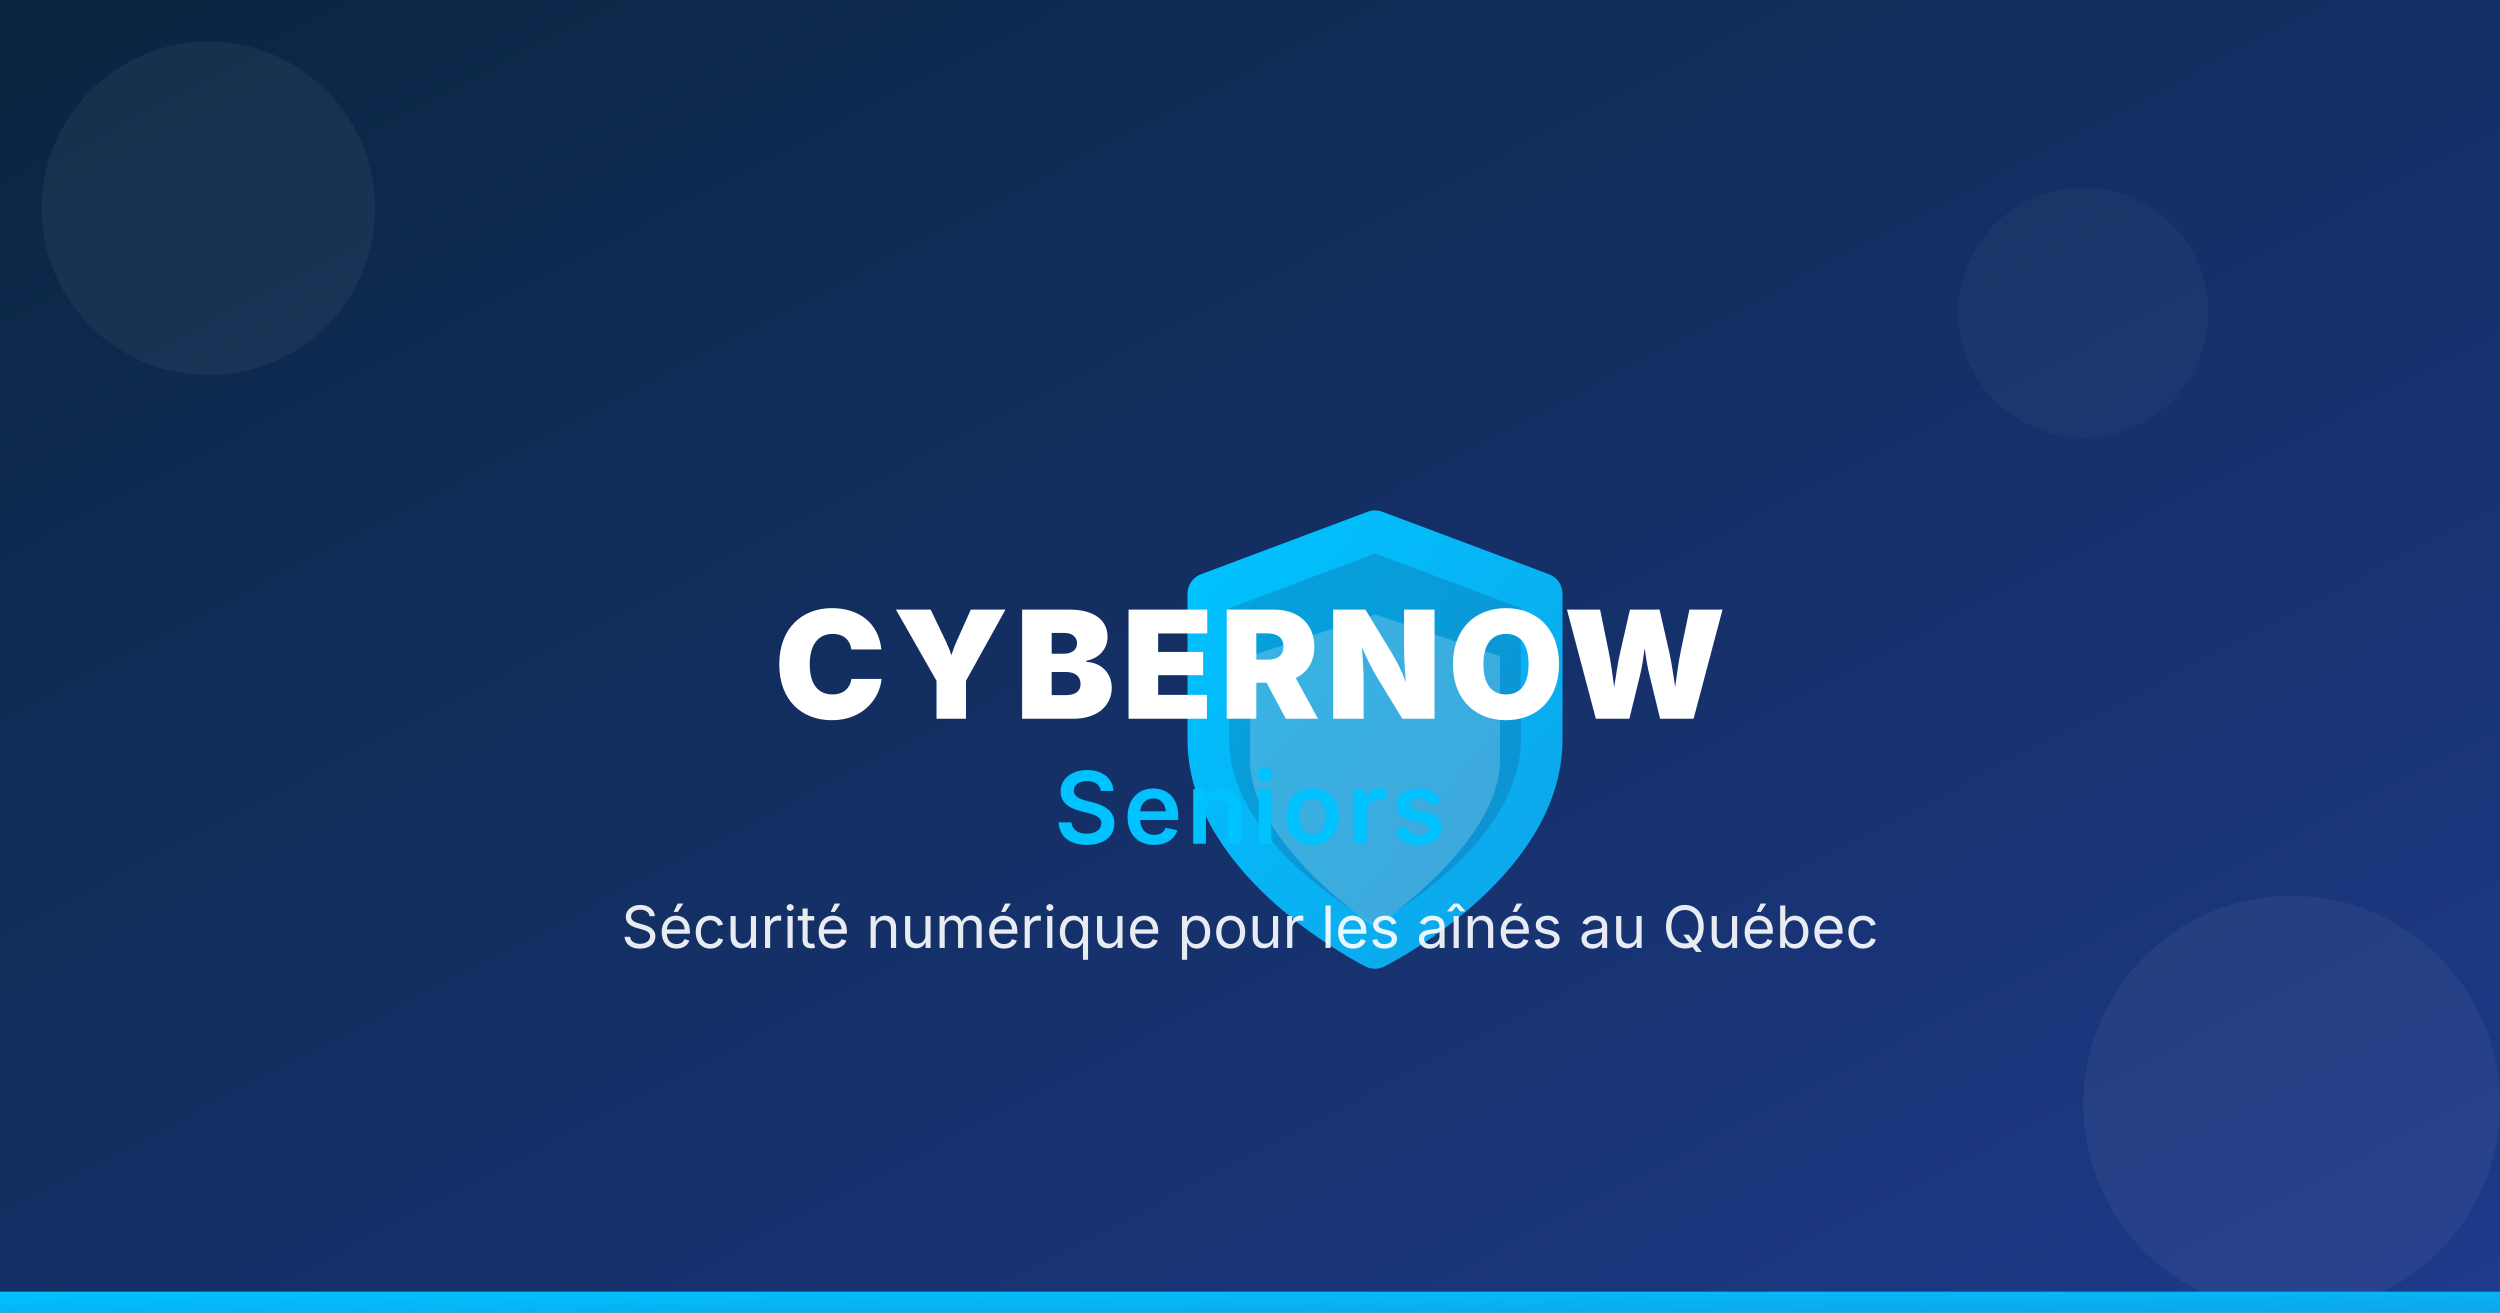
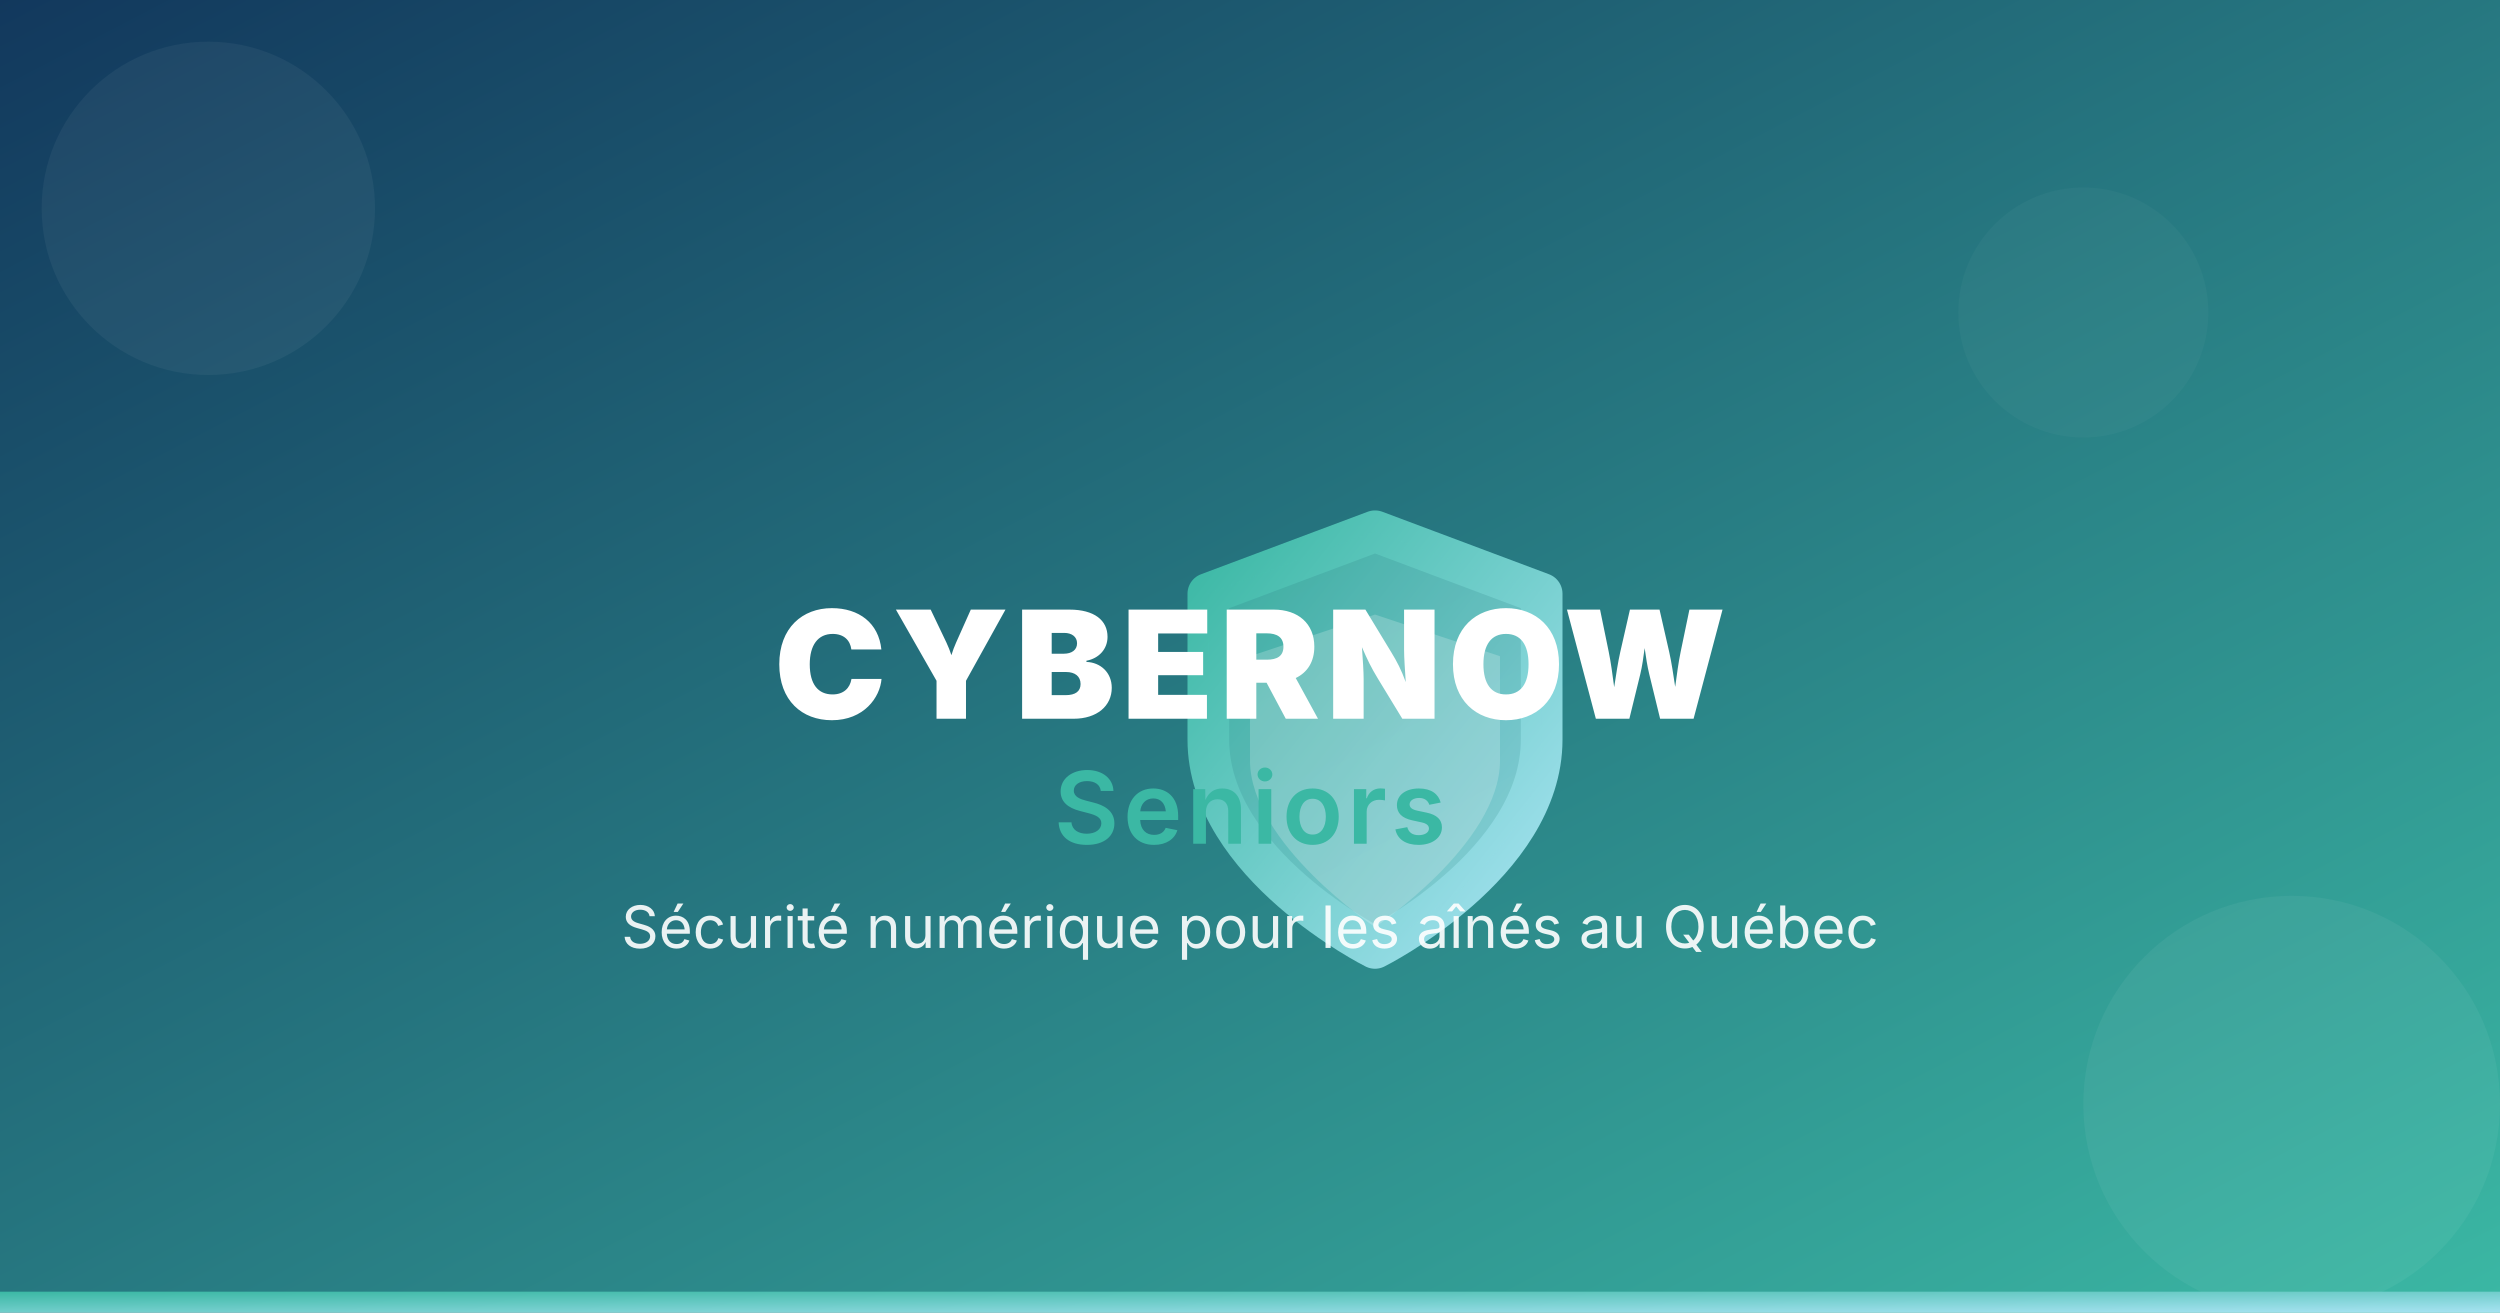
<svg xmlns="http://www.w3.org/2000/svg" width="1200" height="630" viewBox="0 0 1200 630" fill="none">
  <defs>
    <linearGradient id="bgGradient" x1="0%" y1="0%" x2="100%" y2="100%">
-       <stop offset="0%" style="stop-color:#0A2540;stop-opacity:1" />
-       <stop offset="100%" style="stop-color:#1e3a8a;stop-opacity:1" />
+       <stop offset="0%" style="stop-color:#12385D;stop-opacity:1" />
+       <stop offset="100%" style="stop-color:#3BB8A4;stop-opacity:1" />
    </linearGradient>
    <linearGradient id="shieldGradient" x1="0%" y1="0%" x2="100%" y2="100%">
-       <stop offset="0%" style="stop-color:#00C2FF;stop-opacity:1" />
-       <stop offset="100%" style="stop-color:#0ea5e9;stop-opacity:1" />
+       <stop offset="0%" style="stop-color:#3BB8A4;stop-opacity:1" />
+       <stop offset="100%" style="stop-color:#A7E3F2;stop-opacity:1" />
    </linearGradient>
    <path id="shield" d="M12 22s8-4 8-10V5l-8-3-8 3v7c0 6 8 10 8 10z" stroke-width="2" stroke-linecap="round" stroke-linejoin="round" />
  </defs>
  <rect width="1200" height="630" fill="url(#bgGradient)" />
  <circle cx="100" cy="100" r="80" fill="white" opacity="0.05" />
  <circle cx="1100" cy="530" r="100" fill="white" opacity="0.05" />
  <circle cx="1000" cy="150" r="60" fill="white" opacity="0.03" />
  <g transform="translate(600, 315)">
    <g transform="translate(-60, -80) scale(10, 10)">
      <use href="#shield" fill="none" stroke="url(#shieldGradient)" />
      <path d="M12 22s8-4 8-10V5l-8-3-8 3v7c0 6 8 10 8 10z" fill="url(#shieldGradient)" opacity="0.8" />
      <path d="M12 6l6 2v5c0 4-6 8-6 8s-6-4-6-8V8l6-2z" fill="white" opacity="0.2" />
    </g>
    <text x="0" y="30" text-anchor="middle" fill="white" font-family="system-ui, -apple-system, sans-serif" font-size="72" font-weight="900" letter-spacing="3px">
      CYBERNOW
    </text>
-     <text x="0" y="90" text-anchor="middle" fill="#00C2FF" font-family="system-ui, -apple-system, sans-serif" font-size="48" font-weight="600" letter-spacing="2px">
+     <text x="0" y="90" text-anchor="middle" fill="#3BB8A4" font-family="system-ui, -apple-system, sans-serif" font-size="48" font-weight="600" letter-spacing="2px">
      Seniors
    </text>
    <text x="0" y="140" text-anchor="middle" fill="white" font-family="system-ui, -apple-system, sans-serif" font-size="28" font-weight="400" opacity="0.9">
      Sécurité numérique pour les aînés au Québec
    </text>
  </g>
  <rect x="0" y="620" width="1200" height="10" fill="url(#shieldGradient)" />
</svg>
